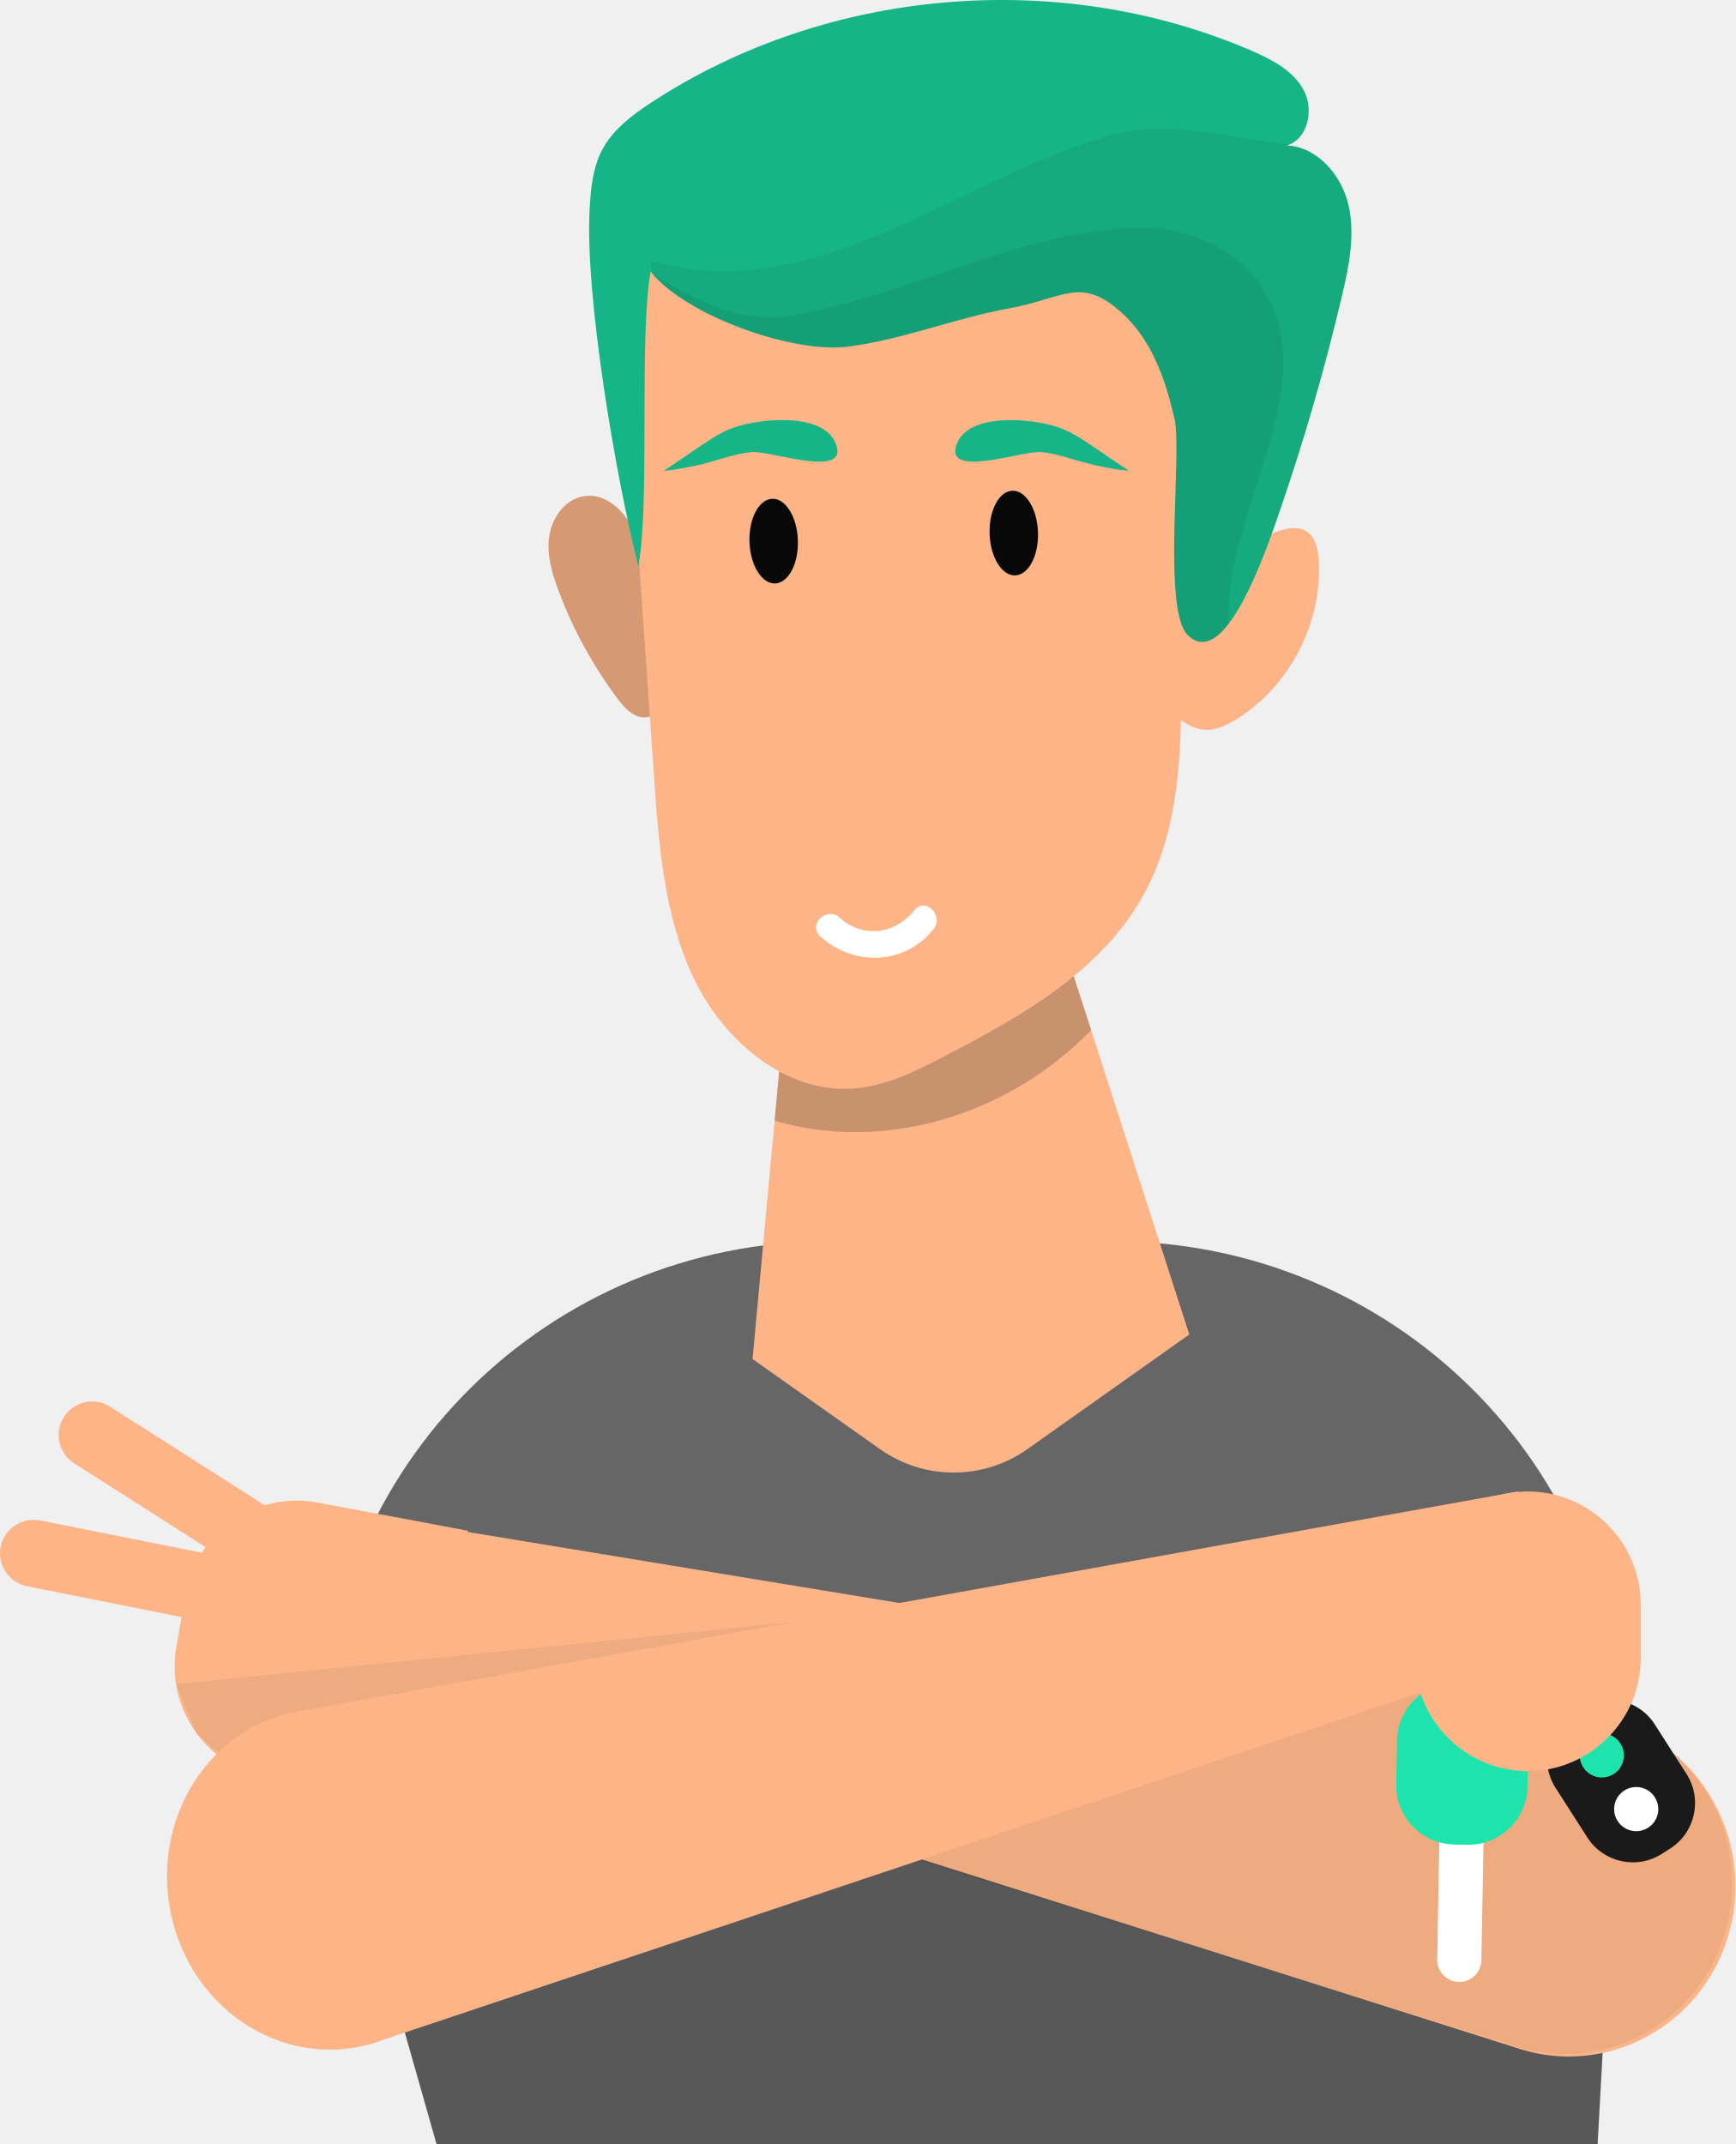
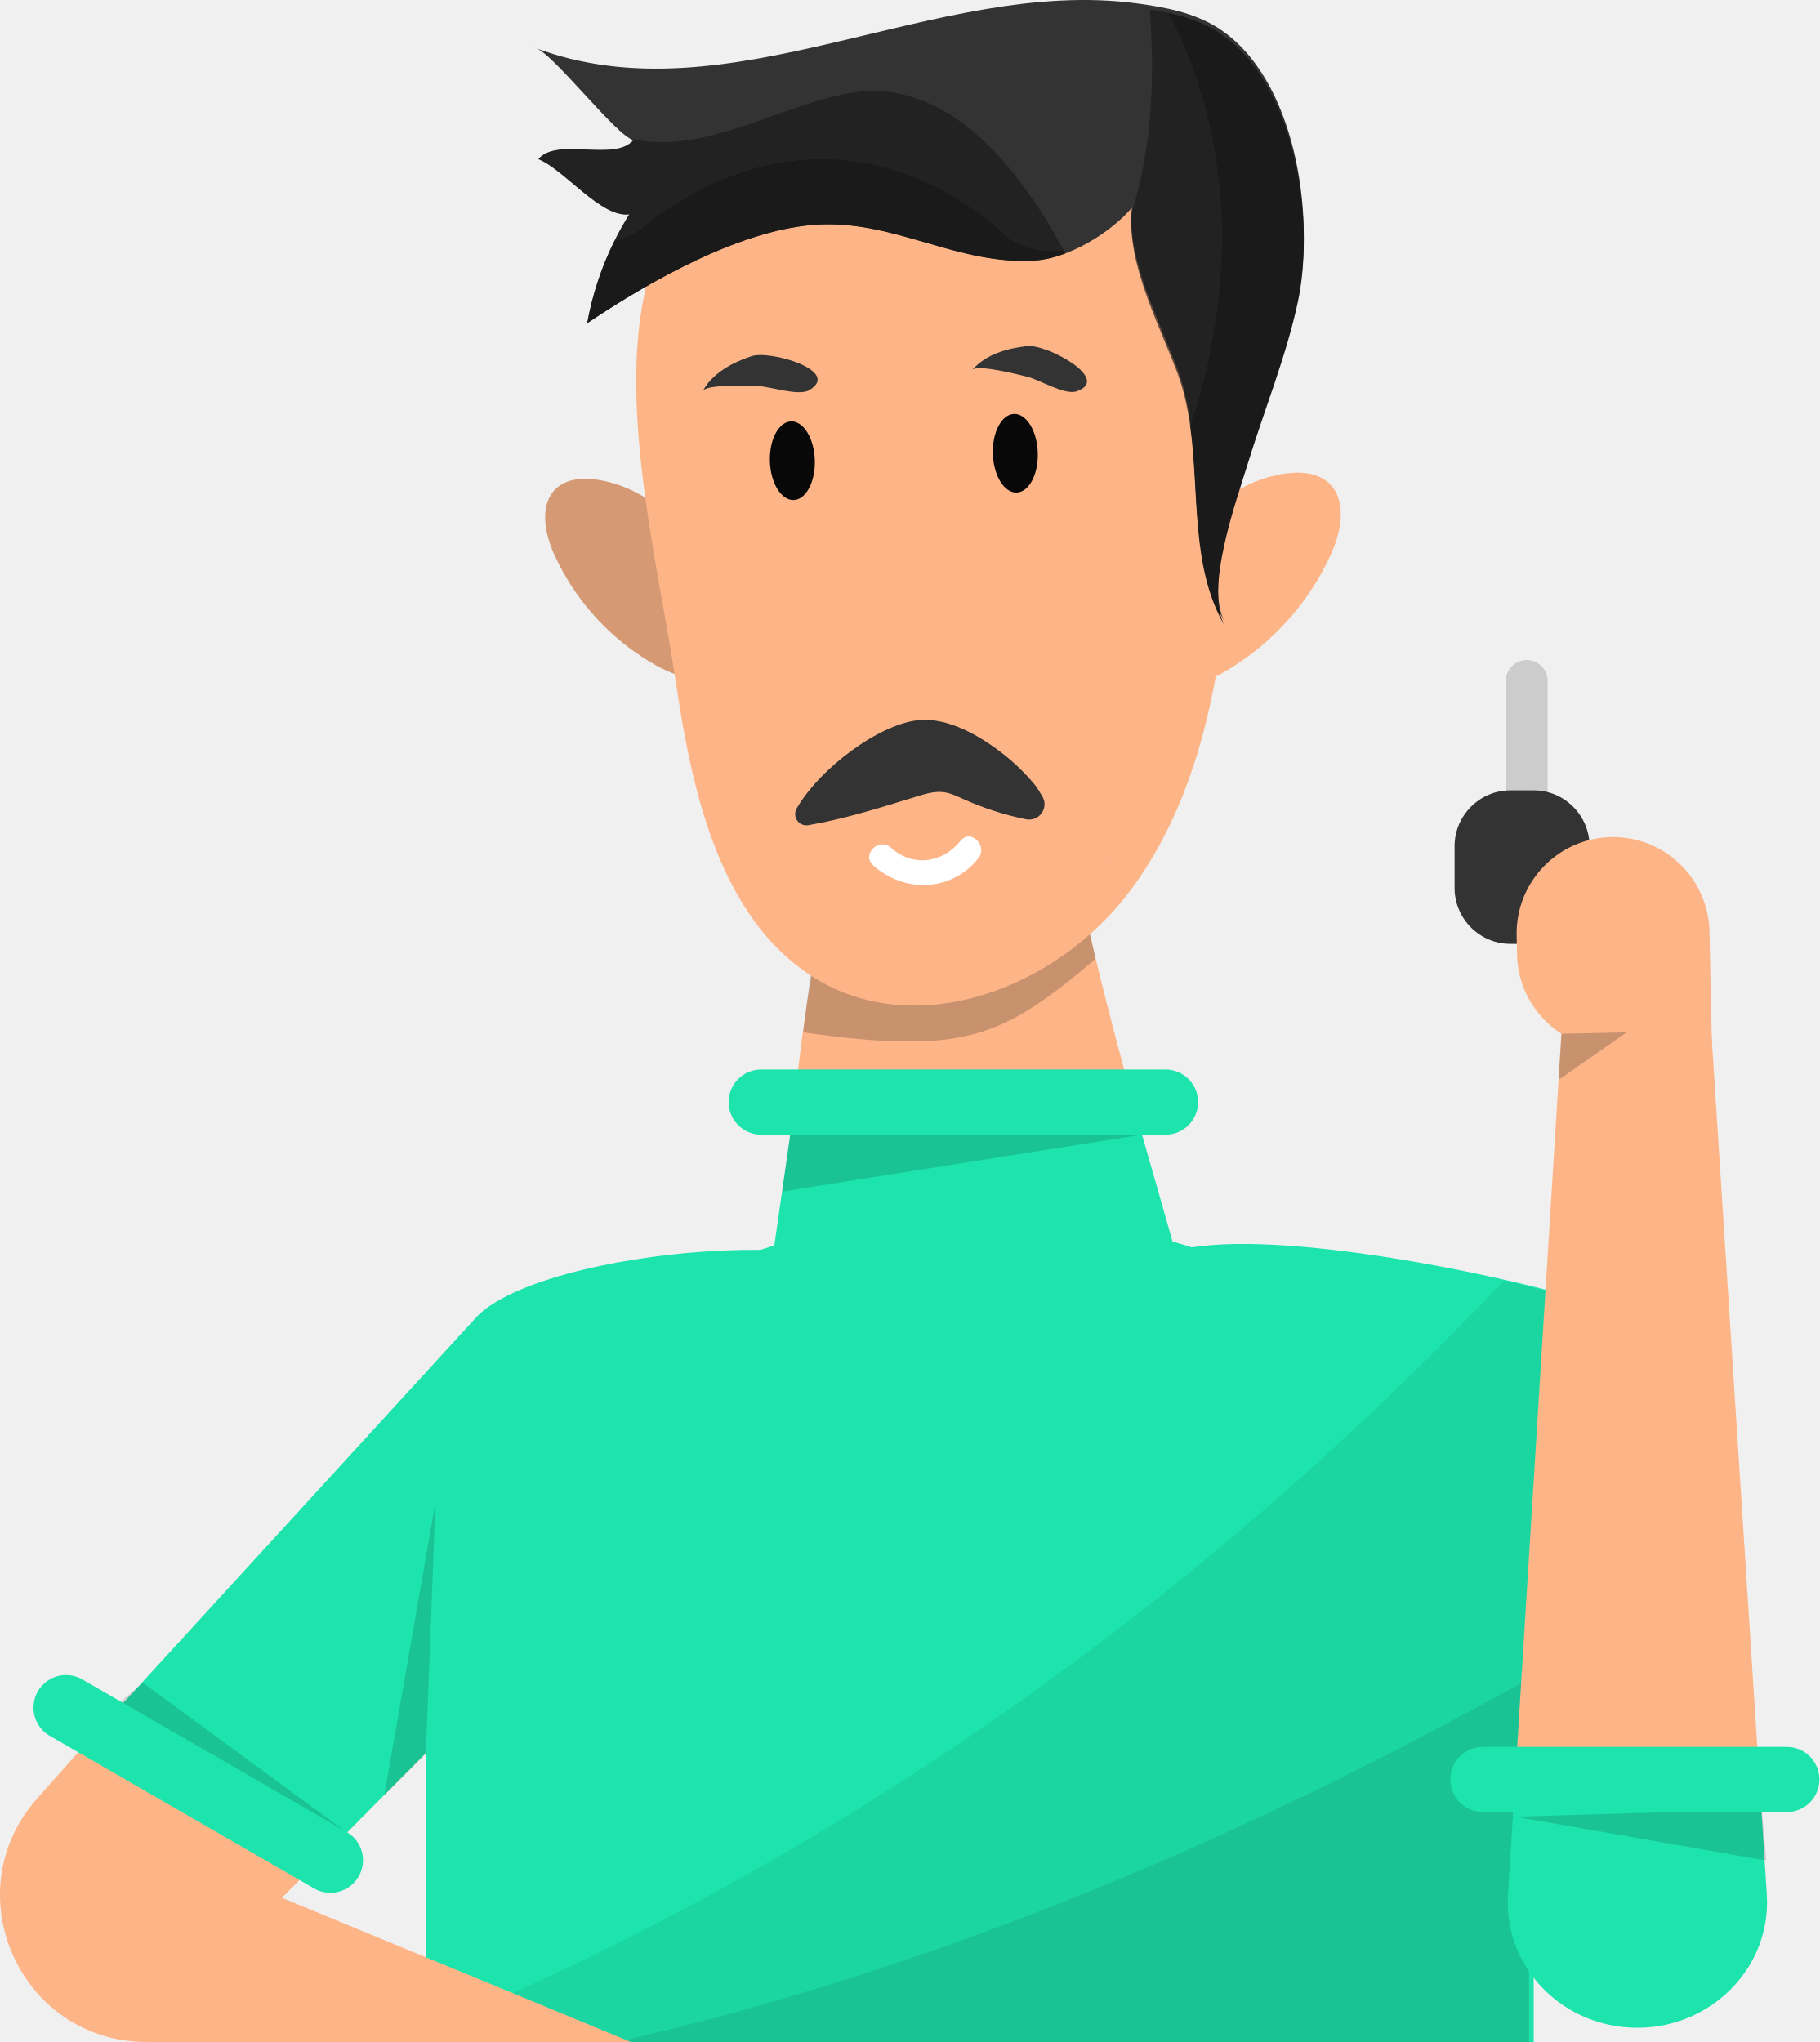
- <svg xmlns="http://www.w3.org/2000/svg" xmlns:xlink="http://www.w3.org/1999/xlink" width="353.69pt" height="437pt" viewBox="0 0 353.69 437" version="1.1">
+ <svg xmlns="http://www.w3.org/2000/svg" xmlns:xlink="http://www.w3.org/1999/xlink" width="521.453" height="585.133" viewBox="0 0 391.09 438.85">
  <defs>
-     <clipPath id="clip1">
-       <path d="M 81 309.898 L 330.102 309.898 L 330.102 437 L 81 437 Z M 81 309.898 " />
-     </clipPath>
-     <filter id="alpha" filterUnits="objectBoundingBox" x="0%" y="0%" width="100%" height="100%">
-       <feColorMatrix type="matrix" in="SourceGraphic" values="0 0 0 0 1 0 0 0 0 1 0 0 0 0 1 0 0 0 1 0" />
+     <clipPath id="v">
+       <path d="M91 262h239v176.852H91zm0 0" />
+     </clipPath>
+     <clipPath id="w">
+       <path d="M132.672 343.992h224.781v94.86H132.672zm0 0" />
+     </clipPath>
+     <clipPath id="c">
+       <path d="M.672.992h224.781v94.86H.672zm0 0" />
+     </clipPath>
+     <clipPath id="b">
+       <path d="M0 0h226v96H0z" />
+     </clipPath>
+     <clipPath id="z">
+       <path d="M90.578 275.238h268.137v163.614H90.578zm0 0" />
+     </clipPath>
+     <clipPath id="e">
+       <path d="M.578.238h268.137v163.614H.578zm0 0" />
+     </clipPath>
+     <clipPath id="d">
+       <path d="M0 0h269v164H0z" />
+     </clipPath>
+     <clipPath id="C">
+       <path d="M172.578 157.98h62.879v65.88h-62.879zm0 0" />
+     </clipPath>
+     <clipPath id="g">
+       <path d="M.578.98h62.879v65.88H.578zm0 0" />
+     </clipPath>
+     <clipPath id="f">
+       <path d="M0 0h64v67H0z" />
+     </clipPath>
+     <clipPath id="F">
+       <path d="M115.71 19.543H228.63v34.395H115.71zm0 0" />
+     </clipPath>
+     <clipPath id="i">
+       <path d="M.71.543H113.63v34.395H.71zm0 0" />
+     </clipPath>
+     <clipPath id="h">
+       <path d="M0 0h114v35H0z" />
+     </clipPath>
+     <clipPath id="I">
+       <path d="M243.105 2.027h19.43v89.48h-19.43zm0 0" />
+     </clipPath>
+     <clipPath id="k">
+       <path d="M.105.027h19.426v89.48H.105zm0 0" />
+     </clipPath>
+     <clipPath id="j">
+       <path d="M0 0h20v90H0z" />
+     </clipPath>
+     <clipPath id="L">
+       <path d="M0 376h136v62.852H0zm0 0" />
+     </clipPath>
+     <clipPath id="M">
+       <path d="M25.16 361.652h49.418v32.2H25.16zm0 0" />
+     </clipPath>
+     <clipPath id="m">
+       <path d="M.16.652h49.418v32.2H.16zm0 0" />
+     </clipPath>
+     <clipPath id="l">
+       <path d="M0 0h50v33H0z" />
+     </clipPath>
+     <clipPath id="P">
+       <path d="M168.066 243.852h77.348v12.238h-77.348zm0 0" />
+     </clipPath>
+     <clipPath id="o">
+       <path d="M.066.852H77.41V13.09H.066zm0 0" />
+     </clipPath>
+     <clipPath id="n">
+       <path d="M0 0h78v14H0z" />
+     </clipPath>
+     <clipPath id="S">
+       <path d="M325.578 388.852h54v11h-54zm0 0" />
+     </clipPath>
+     <clipPath id="q">
+       <path d="M.578.852h54v11h-54zm0 0" />
+     </clipPath>
+     <clipPath id="p">
+       <path d="M0 0h55v12H0z" />
+     </clipPath>
+     <clipPath id="V">
+       <path d="M311 375h80.09v15H311zm0 0" />
+     </clipPath>
+     <clipPath id="W">
+       <path d="M334.922 221.852h14.656v10.238h-14.656zm0 0" />
+     </clipPath>
+     <clipPath id="s">
+       <path d="M.922.852h14.656V11.09H.922zm0 0" />
+     </clipPath>
+     <clipPath id="r">
+       <path d="M0 0h16v12H0z" />
+     </clipPath>
+     <clipPath id="Z">
+       <path d="M82.578 322.852h11v63h-11zm0 0" />
+     </clipPath>
+     <clipPath id="u">
+       <path d="M.578.852h11v63h-11zm0 0" />
+     </clipPath>
+     <clipPath id="t">
+       <path d="M0 0h12v64H0z" />
+     </clipPath>
+     <mask id="y">
+       <g filter="url(#a)">
+         <path style="fill:#000;fill-opacity:.15;stroke:none" d="M0 0h391.09v438.85H0z" />
+       </g>
+     </mask>
+     <mask id="B">
+       <g filter="url(#a)">
+         <path style="fill:#000;fill-opacity:.07;stroke:none" d="M0 0h391.09v438.85H0z" />
+       </g>
+     </mask>
+     <mask id="E">
+       <g filter="url(#a)">
+         <path style="fill:#000;fill-opacity:.23;stroke:none" d="M0 0h391.09v438.85H0z" />
+       </g>
+     </mask>
+     <mask id="H">
+       <g filter="url(#a)">
+         <path style="fill:#000;fill-opacity:.68;stroke:none" d="M0 0h391.09v438.85H0z" />
+       </g>
+     </mask>
+     <mask id="K">
+       <g filter="url(#a)">
+         <path style="fill:#000;fill-opacity:.68;stroke:none" d="M0 0h391.09v438.85H0z" />
+       </g>
+     </mask>
+     <mask id="O">
+       <g filter="url(#a)">
+         <path style="fill:#000;fill-opacity:.15;stroke:none" d="M0 0h391.09v438.85H0z" />
+       </g>
+     </mask>
+     <mask id="R">
+       <g filter="url(#a)">
+         <path style="fill:#000;fill-opacity:.15;stroke:none" d="M0 0h391.09v438.85H0z" />
+       </g>
+     </mask>
+     <mask id="U">
+       <g filter="url(#a)">
+         <path style="fill:#000;fill-opacity:.15;stroke:none" d="M0 0h391.09v438.85H0z" />
+       </g>
+     </mask>
+     <mask id="Y">
+       <g filter="url(#a)">
+         <path style="fill:#000;fill-opacity:.23;stroke:none" d="M0 0h391.09v438.85H0z" />
+       </g>
+     </mask>
+     <mask id="ab">
+       <g filter="url(#a)">
+         <path style="fill:#000;fill-opacity:.15;stroke:none" d="M0 0h391.09v438.85H0z" />
+       </g>
+     </mask>
+     <g clip-path="url(#b)">
+       <g clip-path="url(#c)" id="x">
+         <path style="stroke:none;fill-rule:nonzero;fill:#080808;fill-opacity:1" d="M196.578 95.852v-22.25a9225.627 9225.627 0 0 0 26.23-7.446L225.454.992C153.574 44.254 79.23 77.77.672 95.852" />
+       </g>
+     </g>
+     <g clip-path="url(#d)">
+       <g clip-path="url(#e)" id="A">
+         <path style="stroke:none;fill-rule:nonzero;fill:#080808;fill-opacity:1" d="m247.977 19.504 2.601-14.652c-3.797-1.243-9.973-2.907-17.406-4.614C167.426 69.523 89.039 125.391.578 161.808v2.044h42.094c78.558-18.082 152.902-51.598 224.781-94.86l.594-14.613c3.215-15.05-5.445-30.098-20.07-34.875" />
+       </g>
+     </g>
+     <g clip-path="url(#f)">
+       <g clip-path="url(#g)" id="D">
+         <path style="stroke:none;fill-rule:nonzero;fill:#1a1a1a;fill-opacity:1" d="M63.457 49.035c-4.496-18.61-8.05-36.777-7.695-48.055-.188 5.887-41.282 17.122-47.34 29.215C4.39 38.242 2.812 46.762.578 64.852c35 5 43 1 62.879-15.817" />
+       </g>
+     </g>
+     <g clip-path="url(#h)">
+       <g clip-path="url(#i)" id="G">
+         <path style="stroke:none;fill-rule:nonzero;fill:#1a1a1a;fill-opacity:1" d="M70.129.637c-15.762 1.66-33.055 14.078-49.75 10.148.285.164.535.27.75.305C17.223 15.883 4.613 10.406.71 15.2c5.723 2.355 13.383 12.624 19.523 11.874A65.658 65.658 0 0 0 17 32.871c2.059-.559 4.016-1.434 5.754-2.738 24.133-19.664 53.629-20.559 77.766.894 3.293 3.293 7.94 4.22 13.109 3.825-9.957-18.43-24.453-35.739-43.5-34.215" />
+       </g>
+     </g>
+     <g clip-path="url(#j)">
+       <g clip-path="url(#k)" id="J">
+         <path style="stroke:none;fill-rule:nonzero;fill:#1a1a1a;fill-opacity:1" d="M8.004.754C6.704.473 5.387.234 4.07.027 5.195 14.586 4.57 29.7.22 43.672-.88 54.477 6.086 67.812 9.934 77.957c1.41 3.715 2.254 7.594 2.812 11.547 9.746-29.262 9.691-61.215-4.742-88.75" />
+       </g>
+     </g>
+     <g clip-path="url(#l)">
+       <g clip-path="url(#m)" id="N">
+         <path style="stroke:none;fill-rule:nonzero;fill:#080808;fill-opacity:1" d="m5.715.652 43.863 32.196L2.058 6.406.16 5.375" />
+       </g>
+     </g>
+     <g clip-path="url(#n)">
+       <g clip-path="url(#o)" id="Q">
+         <path style="stroke:none;fill-rule:nonzero;fill:#080808;fill-opacity:1" d="M1.805.852H77.41L.063 13.09" />
+       </g>
+     </g>
+     <g clip-path="url(#p)">
+       <g clip-path="url(#q)" id="T">
+         <path style="stroke:none;fill-rule:nonzero;fill:#080808;fill-opacity:1" d="M53.598.852.578 2.426l54 9.426" />
+       </g>
+     </g>
+     <g clip-path="url(#r)">
+       <g clip-path="url(#s)" id="X">
+         <path style="stroke:none;fill-rule:nonzero;fill:#1a1a1a;fill-opacity:1" d="m1.54 1.172 14.038-.32L.922 11.09" />
+       </g>
+     </g>
+     <g clip-path="url(#t)">
+       <g clip-path="url(#u)" id="aa">
+         <path style="stroke:none;fill-rule:nonzero;fill:#080808;fill-opacity:1" d="m9.578 53.426 2-52.574-11 63 9-9" />
+       </g>
+     </g>
+     <filter id="a" filterUnits="objectBoundingBox" x="0%" y="0%" width="100%" height="100%">
+       <feColorMatrix in="SourceGraphic" values="0 0 0 0 1 0 0 0 0 1 0 0 0 0 1 0 0 0 1 0" />
    </filter>
-     <mask id="mask0">
-       <g filter="url(#alpha)">
-         <rect x="0" y="0" width="353.69" height="437" style="fill:rgb(0%,0%,0%);fill-opacity:0.15;stroke:none;" />
-       </g>
-     </mask>
-     <clipPath id="clip3">
-       <path d="M 0.078 0.926 L 249.066 0.926 L 249.066 128 L 0.078 128 Z M 0.078 0.926 " />
-     </clipPath>
-     <clipPath id="clip2">
-       <rect width="250" height="128" />
-     </clipPath>
-     <g id="surface7" clip-path="url(#clip2)">
-       <g clip-path="url(#clip3)" clip-rule="nonzero">
-         <path style=" stroke:none;fill-rule:nonzero;fill:rgb(3.137%,3.137%,3.137%);fill-opacity:1;" d="M 218.375 15 C 148.531 54.336 76.109 84.637 0.078 100.234 L 7.961 128 L 244.375 132 L 249.066 46.051 C 249.066 29.848 245.242 14.531 238.441 0.926 C 232.191 6.133 225.652 10.754 218.375 15 " />
-       </g>
-     </g>
-     <clipPath id="clip4">
-       <path d="M 66 307 L 353.691 307 L 353.691 420 L 66 420 Z M 66 307 " />
-     </clipPath>
-     <clipPath id="clip5">
-       <path d="M 147.375 326.594 L 353.023 326.594 L 353.023 418.664 L 147.375 418.664 Z M 147.375 326.594 " />
-     </clipPath>
-     <mask id="mask1">
-       <g filter="url(#alpha)">
-         <rect x="0" y="0" width="353.69" height="437" style="fill:rgb(0%,0%,0%);fill-opacity:0.07;stroke:none;" />
-       </g>
-     </mask>
-     <clipPath id="clip7">
-       <path d="M 0.375 0.594 L 206.023 0.594 L 206.023 92.664 L 0.375 92.664 Z M 0.375 0.594 " />
-     </clipPath>
-     <clipPath id="clip6">
-       <rect width="207" height="93" />
-     </clipPath>
-     <g id="surface10" clip-path="url(#clip6)">
-       <g clip-path="url(#clip7)" clip-rule="nonzero">
-         <path style=" stroke:none;fill-rule:nonzero;fill:rgb(10.205%,10.205%,10.205%);fill-opacity:1;" d="M 179.535 23.945 L 79.566 0.594 C 55.449 12.156 24.043 28.766 0.375 41 L 160.457 90.578 C 180.332 97.918 201.855 85.172 205.504 63.902 C 208.637 45.648 197.215 28.078 179.535 23.945 " />
-       </g>
-     </g>
-     <clipPath id="clip8">
-       <path d="M 157.855 195.219 L 222.371 195.219 L 222.371 230.762 L 157.855 230.762 Z M 157.855 195.219 " />
-     </clipPath>
-     <mask id="mask2">
-       <g filter="url(#alpha)">
-         <rect x="0" y="0" width="353.69" height="437" style="fill:rgb(0%,0%,0%);fill-opacity:0.23;stroke:none;" />
-       </g>
-     </mask>
-     <clipPath id="clip10">
-       <path d="M 0.855 0.219 L 65.371 0.219 L 65.371 35.762 L 0.855 35.762 Z M 0.855 0.219 " />
-     </clipPath>
-     <clipPath id="clip9">
-       <rect width="66" height="36" />
-     </clipPath>
-     <g id="surface13" clip-path="url(#clip9)">
-       <g clip-path="url(#clip10)" clip-rule="nonzero">
-         <path style=" stroke:none;fill-rule:nonzero;fill:rgb(10.205%,10.205%,10.205%);fill-opacity:1;" d="M 65.371 14.949 L 60.621 0.219 L 2.375 17 L 0.855 33.434 C 23.746 40.133 49.086 31.867 65.371 14.949 " />
-       </g>
-     </g>
-     <clipPath id="clip11">
-       <path d="M 133.086 46.363 L 261.539 46.363 L 261.539 130.855 L 133.086 130.855 Z M 133.086 46.363 " />
-     </clipPath>
-     <mask id="mask3">
-       <g filter="url(#alpha)">
-         <rect x="0" y="0" width="353.69" height="437" style="fill:rgb(0%,0%,0%);fill-opacity:0.13;stroke:none;" />
-       </g>
-     </mask>
-     <clipPath id="clip13">
-       <path d="M 0.086 0.363 L 128.539 0.363 L 128.539 84.855 L 0.086 84.855 Z M 0.086 0.363 " />
-     </clipPath>
-     <clipPath id="clip12">
-       <rect width="129" height="85" />
-     </clipPath>
-     <g id="surface16" clip-path="url(#clip12)">
-       <g clip-path="url(#clip13)" clip-rule="nonzero">
-         <path style=" stroke:none;fill-rule:nonzero;fill:rgb(3.137%,3.137%,3.137%);fill-opacity:1;" d="M 95.539 0.562 C 72.715 2.387 53.543 13.344 30.719 17.91 C 18.125 20.605 9.078 15.332 0.086 9.938 C 7.547 18.578 28.672 26.023 39.656 24.66 C 50.879 23.27 61.52 18.871 72.648 16.855 C 83.773 14.84 87.242 10.164 95.629 17.754 C 101.703 23.254 104.594 31.422 106.371 39.422 C 107.957 46.551 103.84 78.113 109.023 83.402 C 111.785 86.223 114.676 84.641 117.344 81.195 C 116.777 63.879 127.059 47.531 128.406 30.691 C 130.23 9.691 112.887 -1.266 95.539 0.562 " />
-       </g>
-     </g>
-     <clipPath id="clip14">
-       <path d="M 132.598 26.266 L 275.422 26.266 L 275.422 127.195 L 132.598 127.195 Z M 132.598 26.266 " />
-     </clipPath>
-     <mask id="mask4">
-       <g filter="url(#alpha)">
-         <rect x="0" y="0" width="353.69" height="437" style="fill:rgb(0%,0%,0%);fill-opacity:0.07;stroke:none;" />
-       </g>
-     </mask>
-     <clipPath id="clip16">
-       <path d="M 0.598 0.266 L 143.422 0.266 L 143.422 101.195 L 0.598 101.195 Z M 0.598 0.266 " />
-     </clipPath>
-     <clipPath id="clip15">
-       <rect width="144" height="102" />
-     </clipPath>
-     <g id="surface19" clip-path="url(#clip15)">
-       <g clip-path="url(#clip16)" clip-rule="nonzero">
-         <path style=" stroke:none;fill-rule:nonzero;fill:rgb(3.137%,3.137%,3.137%);fill-opacity:1;" d="M 142.812 15.77 C 141.398 9.68 136.48 3.949 130.234 3.652 C 130.383 3.609 130.52 3.547 130.66 3.492 C 117.816 1.844 104.594 -2.152 91.973 2.305 C 62.094 11.355 34.008 36.57 0.594 27.188 C 0.621 28.051 0.727 28.895 0.898 29.715 C 0.961 29.789 1.02 29.863 1.086 29.938 C 10.078 35.328 19.125 40.605 31.715 37.91 C 54.543 33.344 73.715 22.387 96.539 20.562 C 113.887 18.734 131.23 29.691 129.406 50.691 C 128.059 67.531 117.777 83.879 118.34 101.195 C 122.988 95.188 126.953 83.504 128.363 79.449 C 133.512 64.641 137.895 49.566 141.488 34.305 C 142.918 28.219 144.227 21.859 142.812 15.77 " />
-       </g>
-     </g>
-     <clipPath id="clip17">
-       <path d="M 35.871 327 L 197.375 327 L 197.375 359.48 L 35.871 359.48 Z M 35.871 327 " />
-     </clipPath>
-     <mask id="mask5">
-       <g filter="url(#alpha)">
-         <rect x="0" y="0" width="353.69" height="437" style="fill:rgb(0%,0%,0%);fill-opacity:0.07;stroke:none;" />
-       </g>
-     </mask>
-     <clipPath id="clip19">
-       <path d="M 0.871 0 L 162.375 0 L 162.375 32.48 L 0.871 32.48 Z M 0.871 0 " />
-     </clipPath>
-     <clipPath id="clip18">
-       <rect width="163" height="33" />
-     </clipPath>
-     <g id="surface18" clip-path="url(#clip18)">
-       <g clip-path="url(#clip19)" clip-rule="nonzero">
-         <path style=" stroke:none;fill-rule:nonzero;fill:rgb(10.205%,10.205%,10.205%);fill-opacity:1;" d="M 11.883 32.48 L 162.371 0 L 0.871 16.242 L 5.078 26.297 Z M 11.883 32.48 " />
-       </g>
-     </g>
  </defs>
-   <g id="surface1">
-     <path style=" stroke:none;fill-rule:nonzero;fill:rgb(39.989%,39.989%,39.989%);fill-opacity:1;" d="M 325.375 441 L 88.961 437 L 65.695 355.051 C 65.695 298.688 111.918 253 168.938 253 L 226.824 253 C 283.844 253 330.066 298.688 330.066 355.051 " />
-     <g clip-path="url(#clip1)" clip-rule="nonzero">
-       <use xlink:href="#surface7" transform="matrix(1,0,0,1,81,309)" mask="url(#mask0)" />
-     </g>
-     <g clip-path="url(#clip4)" clip-rule="nonzero">
-       <path style=" stroke:none;fill-rule:nonzero;fill:rgb(99.219%,70.897%,52.93%);fill-opacity:1;" d="M 353.328 389.465 C 350.277 410.828 329.113 424.172 309.043 417.395 L 66.715 340.578 L 66.785 307.562 L 326.25 350.254 C 344.035 353.887 355.945 371.133 353.328 389.465 " />
-     </g>
-     <g clip-path="url(#clip5)" clip-rule="nonzero">
-       <use xlink:href="#surface10" transform="matrix(1,0,0,1,147,326)" mask="url(#mask1)" />
-     </g>
-     <path style=" stroke:none;fill-rule:nonzero;fill:rgb(99.219%,70.897%,52.93%);fill-opacity:1;" d="M 159.375 212 L 153.375 277 L 179.352 295.375 C 188.352 301.742 200.395 301.738 209.391 295.363 L 242.375 272 L 217.621 195.219 " />
-     <g clip-path="url(#clip8)" clip-rule="nonzero">
-       <use xlink:href="#surface13" transform="matrix(1,0,0,1,157,195)" mask="url(#mask2)" />
-     </g>
-     <path style=" stroke:none;fill-rule:nonzero;fill:rgb(99.219%,70.897%,52.93%);fill-opacity:1;" d="M 243.832 117.609 C 248.609 113.812 253.969 110.75 259.664 108.559 C 261.828 107.727 264.41 107.062 266.34 108.348 C 268.113 109.531 268.602 111.902 268.742 114.031 C 269.598 126.918 262.797 140.027 251.766 146.742 C 250.176 147.711 248.457 148.57 246.602 148.73 C 241.668 149.156 237.648 144.523 236.172 139.797 C 233.277 130.543 237.332 119.582 245.551 114.438 " />
-     <path style=" stroke:none;fill-rule:nonzero;fill:rgb(83.594%,59.959%,45.093%);fill-opacity:1;" d="M 136.52 127.305 C 132.609 123.133 132.195 116.91 130.574 111.43 C 128.953 105.949 124.422 100.129 118.805 101.176 C 115.07 101.867 112.465 105.57 111.926 109.328 C 111.391 113.086 112.508 116.879 113.84 120.434 C 116.789 128.297 120.863 135.738 125.898 142.461 C 127.242 144.254 128.945 146.148 131.184 146.215 C 133.445 146.281 135.312 144.398 136.375 142.398 C 139.434 136.656 137.848 128.848 132.793 124.75 " />
-     <path style=" stroke:none;fill-rule:nonzero;fill:rgb(99.219%,70.897%,52.93%);fill-opacity:1;" d="M 240.516 130.305 C 240.844 147.996 241.566 166.738 233.191 182.156 C 224.688 197.812 208.465 206.949 192.98 215.035 C 186.988 218.164 180.789 221.316 174.098 221.855 C 160.359 222.961 147.727 212.457 141.535 199.703 C 135.348 186.945 134.25 172.281 133.266 158.039 C 131.594 133.898 129.922 109.762 128.246 85.621 C 127.484 74.625 127.066 62.434 133.812 53.906 C 138.191 48.367 144.875 45.418 151.43 43.145 C 174.461 35.16 222.625 24.668 238.789 51.676 C 243.852 60.125 242.094 70.805 241.488 80.18 C 240.41 96.867 240.203 113.582 240.516 130.305 " />
-     <path style=" stroke:none;fill-rule:nonzero;fill:rgb(8.617%,70.897%,52.93%);fill-opacity:1;" d="M 239.371 85.422 C 237.594 77.422 234.703 69.254 228.629 63.754 C 220.242 56.164 216.773 60.84 205.648 62.855 C 194.52 64.871 183.879 69.27 172.656 70.66 C 161.434 72.055 139.613 64.25 132.605 55.371 C 130.18 68.836 132.535 101.945 130.105 115.41 C 125.656 98.027 119.129 60.312 120.176 42.395 C 120.41 38.32 120.828 34.129 122.738 30.52 C 124.922 26.387 128.82 23.465 132.73 20.898 C 168.391 -2.492 215.934 -6.594 255.078 10.344 C 259.223 12.137 263.527 14.387 265.684 18.355 C 267.84 22.324 266.57 28.395 262.234 29.652 C 268.48 29.945 273.398 35.68 274.812 41.77 C 276.227 47.859 274.922 54.219 273.488 60.305 C 269.895 75.566 265.512 90.641 260.363 105.449 C 258.145 111.832 249.598 137.133 242.023 129.402 C 236.84 124.113 240.957 92.551 239.371 85.422 " />
-     <g clip-path="url(#clip11)" clip-rule="nonzero">
-       <use xlink:href="#surface16" transform="matrix(1,0,0,1,133,46)" mask="url(#mask3)" />
-     </g>
-     <g clip-path="url(#clip14)" clip-rule="nonzero">
-       <use xlink:href="#surface19" transform="matrix(1,0,0,1,132,26)" mask="url(#mask4)" />
-     </g>
-     <path style=" stroke:none;fill-rule:nonzero;fill:rgb(8.617%,70.897%,52.93%);fill-opacity:1;" d="M 148.578 87.512 C 146.355 88.469 144.336 89.836 142.336 91.195 C 139.977 92.789 137.621 94.391 135.266 95.988 C 138.426 95.648 141.559 95.051 144.621 94.199 C 147.449 93.418 150.246 92.414 153.172 92.145 C 157.047 91.789 173.688 97.898 170.203 90.125 C 167.355 83.766 153.52 85.387 148.578 87.512 " />
-     <path style=" stroke:none;fill-rule:nonzero;fill:rgb(8.617%,70.897%,52.93%);fill-opacity:1;" d="M 216.781 87.512 C 219.008 88.469 221.023 89.836 223.027 91.195 C 225.387 92.789 227.742 94.391 230.098 95.988 C 226.938 95.648 223.805 95.051 220.738 94.199 C 217.91 93.418 215.113 92.414 212.191 92.145 C 208.316 91.789 191.676 97.898 195.156 90.125 C 198.008 83.766 211.84 85.387 216.781 87.512 " />
-     <path style=" stroke:none;fill-rule:nonzero;fill:rgb(3.137%,3.137%,3.137%);fill-opacity:1;" d="M 211.543 108.488 C 211.383 103.723 209.047 99.934 206.32 100.023 C 203.598 100.113 201.52 104.051 201.68 108.816 C 201.84 113.586 204.176 117.375 206.898 117.281 C 209.621 117.191 211.699 113.254 211.543 108.488 " />
-     <path style=" stroke:none;fill-rule:nonzero;fill:rgb(3.137%,3.137%,3.137%);fill-opacity:1;" d="M 162.605 110.129 C 162.445 105.359 160.109 101.57 157.387 101.664 C 154.664 101.754 152.586 105.691 152.742 110.457 C 152.902 115.223 155.242 119.012 157.965 118.922 C 160.688 118.828 162.766 114.895 162.605 110.129 " />
-     <path style=" stroke:none;fill-rule:nonzero;fill:rgb(100%,100%,100%);fill-opacity:1;" d="M 167.195 190.887 C 174.066 197.051 184.355 196.715 190.258 189.375 C 192.445 186.652 188.594 182.754 186.383 185.5 C 182.426 190.422 175.91 191.359 171.07 187.016 C 168.449 184.664 164.562 188.527 167.195 190.887 " />
-     <path style=" stroke:none;fill-rule:nonzero;fill:rgb(100%,100%,100%);fill-opacity:1;" d="M 293.512 365.902 L 302.512 366.066 L 301.898 399.559 C 301.855 402.047 299.801 404.023 297.316 403.977 C 294.832 403.93 292.855 401.879 292.898 399.395 " />
-     <path style=" stroke:none;fill-rule:nonzero;fill:rgb(11.377%,89.452%,67.381%);fill-opacity:1;" d="M 296.93 342.961 L 299.684 343.012 C 306.281 343.129 311.582 348.629 311.461 355.227 L 311.297 364.227 C 311.176 370.824 305.68 376.125 299.078 376.004 L 296.328 375.953 C 289.73 375.832 284.43 370.336 284.551 363.734 L 284.715 354.738 C 284.836 348.141 290.332 342.84 296.93 342.961 " />
-     <path style=" stroke:none;fill-rule:nonzero;fill:rgb(10.205%,10.205%,10.205%);fill-opacity:1;" d="M 340.387 376.777 L 338.699 377.855 C 333.586 381.129 326.781 379.641 323.504 374.527 L 317.031 364.422 C 313.754 359.305 315.246 352.5 320.363 349.223 L 322.047 348.145 C 327.16 344.871 333.965 346.359 337.242 351.473 L 343.715 361.582 C 346.992 366.695 345.5 373.5 340.387 376.777 " />
-     <path style=" stroke:none;fill-rule:nonzero;fill:rgb(100%,100%,100%);fill-opacity:1;" d="M 337.246 366.316 C 338.59 368.41 337.977 371.191 335.887 372.531 C 333.793 373.875 331.012 373.262 329.672 371.168 C 328.328 369.078 328.938 366.293 331.031 364.953 C 333.125 363.613 335.906 364.223 337.246 366.316 " />
-     <path style=" stroke:none;fill-rule:nonzero;fill:rgb(11.377%,89.452%,67.381%);fill-opacity:1;" d="M 330.234 355.367 C 331.578 357.461 330.965 360.246 328.875 361.586 C 326.781 362.926 323.996 362.316 322.656 360.223 C 321.316 358.133 321.926 355.348 324.02 354.008 C 326.113 352.668 328.895 353.277 330.234 355.367 " />
-     <path style=" stroke:none;fill-rule:nonzero;fill:rgb(99.219%,70.897%,52.93%);fill-opacity:1;" d="M 311.375 361 C 298.723 361 288.375 350.648 288.375 338 L 288.375 327 C 288.375 314.352 298.723 304 311.375 304 C 324.023 304 334.375 314.352 334.375 327 L 334.375 338 C 334.375 350.648 324.023 361 311.375 361 " />
-     <path style=" stroke:none;fill-rule:nonzero;fill:rgb(99.219%,70.897%,52.93%);fill-opacity:1;" d="M 54.613 362.348 C 42.152 360.164 33.746 348.184 35.93 335.723 L 37.828 324.891 C 40.012 312.43 51.992 304.02 64.453 306.203 L 95.375 312 L 81.238 343.66 C 79.055 356.121 67.074 364.531 54.613 362.348 " />
-     <path style=" stroke:none;fill-rule:nonzero;fill:rgb(99.219%,70.897%,52.93%);fill-opacity:1;" d="M 45.75 331.355 L 5.5 323.316 C 1.812 322.578 -0.605 318.961 0.133 315.27 C 0.867 311.578 4.492 309.164 8.18 309.898 L 48.43 317.938 C 52.121 318.676 54.535 322.297 53.797 325.988 C 53.062 329.676 49.441 332.094 45.75 331.355 " />
-     <path style=" stroke:none;fill-rule:nonzero;fill:rgb(99.219%,70.897%,52.93%);fill-opacity:1;" d="M 49.707 320.332 L 15.105 298.254 C 11.934 296.23 10.996 291.98 13.02 288.809 C 15.043 285.637 19.293 284.695 22.465 286.723 L 57.066 308.797 C 60.238 310.82 61.18 315.07 59.152 318.242 C 57.133 321.414 52.879 322.355 49.707 320.332 " />
-     <g clip-path="url(#clip17)" clip-rule="nonzero">
-       <use xlink:href="#surface18" transform="matrix(1,0,0,1,35,327)" mask="url(#mask5)" />
-     </g>
-     <path style=" stroke:none;fill-rule:nonzero;fill:rgb(99.219%,70.897%,52.93%);fill-opacity:1;" d="M 34.652 389.148 C 38.555 410.379 59.457 423.047 78.387 415.664 L 304.375 340 L 309.375 304 L 58.816 349.176 C 41.93 353.352 31.301 370.93 34.652 389.148 " />
-   </g>
+   <path style="stroke:none;fill-rule:nonzero;fill:#ccc;fill-opacity:1" d="M332.578 179.852h-9v-33.5c0-2.489 2.016-4.5 4.5-4.5 2.485 0 4.5 2.011 4.5 4.5" />
+   <path style="stroke:none;fill-rule:nonzero;fill:#333;fill-opacity:1" d="M329.578 202.852h-5c-6.598 0-12-5.403-12-12v-9c0-6.602 5.402-12 12-12h5c6.602 0 12 5.398 12 12v9c0 6.597-5.398 12-12 12" />
+   <path style="stroke:none;fill-rule:nonzero;fill:#1de4ac;fill-opacity:1" d="M359.047 329.379c3.215-15.05-5.445-30.098-20.07-34.875l2.601-14.652c-19.02-6.215-97.297-23-98-3l57.418 147.804c18.2-5.125 36.508-10.273 54.813-15.5" />
+   <g clip-path="url(#v)">
+     <path style="stroke:none;fill-rule:nonzero;fill:#1de4ac;fill-opacity:1" d="M329.578 438.852h-238v-69.5c0-58.82 47.684-106.5 106.5-106.5h25c58.817 0 106.5 47.68 106.5 106.5" />
+   </g>
+   <g clip-path="url(#w)">
+     <use xlink:href="#x" transform="translate(132 343)" mask="url(#y)" />
+   </g>
+   <g clip-path="url(#z)">
+     <use xlink:href="#A" transform="translate(90 275)" mask="url(#B)" />
+   </g>
+   <path style="stroke:none;fill-rule:nonzero;fill:#d59973;fill-opacity:1" d="M128.664 103.148c-3.086-.496-6.555-.386-8.934 1.645-3.828 3.27-2.804 9.434-.77 14.043a52.35 52.35 0 0 0 1.946 3.926c4.637 8.422 11.66 15.531 20.059 20.218 12.933 7.22 17.601-.597 14.129-12.964-3.48-12.383-13.215-24.75-26.43-26.868" />
+   <path style="stroke:none;fill-rule:nonzero;fill:#fdb587;fill-opacity:1" d="M243.36 236.484c-7.223-26.636-16.153-60.933-15.598-78.504-.184 5.887-41.282 17.122-47.34 29.215-4.809 9.598-7.668 31.196-10.176 53.196 24.371 4.652 48.742-1.391 73.113-3.907" />
+   <path style="stroke:none;fill-rule:nonzero;fill:#1de4ac;fill-opacity:1" d="M170.246 240.39c-.707 6.184-3.98 27.47-4.668 33.462-2.39 20.89 16.317 24.195 37.344 24.652.266.008.539.012.808.02 20.676.437 50.895-5.016 49.848-25.672-1.629-6.618-7.394-25.95-10.223-36.368-24.367 2.516-48.738 8.555-73.109 3.907" />
+   <g clip-path="url(#C)">
+     <use xlink:href="#D" transform="translate(172 157)" mask="url(#E)" />
+   </g>
+   <path style="stroke:none;fill-rule:nonzero;fill:#fdb587;fill-opacity:1" d="M145.36 147.387c3.488 23.691 9.695 49.984 29.171 62.465 22.11 14.164 52.7 2.734 68.559-18.715 15.855-21.453 20.129-49.867 21.5-77.032.781-15.468.765-31.226-3.277-46.132-7.86-28.957-32.97-52.942-61.528-54.649-25.914-1.55-49.898 17.106-59.09 42.125-9.62 26.192.703 64.992 4.664 91.938" />
+   <path style="stroke:none;fill-rule:nonzero;fill:#fdb587;fill-opacity:1" d="M275.727 101.848c3.324-.532 7.058-.414 9.62 1.773 4.126 3.52 3.02 10.16.829 15.121a54.533 54.533 0 0 1-2.094 4.23c-4.996 9.075-12.559 16.731-21.605 21.778-13.93 7.773-18.957-.64-15.215-13.965 3.746-13.336 14.23-26.652 28.465-28.937" />
+   <path style="stroke:none;fill-rule:nonzero;fill:#333;fill-opacity:1" d="M263.309 133.836c-9.524-16.133-3.73-37.258-10.375-54.77-3.864-10.18-10.868-23.578-9.707-34.402-4.66 5.438-13.555 10.813-20.7 11.309-16.418 1.14-29.898-8.473-46.34-7.735-16.437.739-36.328 12.047-49.992 21.215a65.98 65.98 0 0 1 9.04-23.383c-6.141.754-13.801-9.52-19.524-11.87 3.902-4.794 16.512.683 20.418-4.11-3.524-.625-17.7-19.219-21.223-19.844C156.546 25.98 200.88-5.063 244.305.73c6.086.81 12.312 1.98 17.48 5.293 16.727 10.727 20.91 40.48 17.078 58.16-2.566 11.837-7.222 23.083-10.746 34.641-2.383 7.82-9.465 27.121-4.808 35.012M238.762 184.727a2.024 2.024 0 0 0-.504-.18c.168.062.336.117.504.18" />
+   <path style="stroke:none;fill-rule:nonzero;fill:#1a1a1a;fill-opacity:1" d="M228.629 53.852c-5.168.394-9.816-.532-13.11-3.825-24.136-21.453-53.632-20.558-77.765-.894-1.742 1.304-3.695 2.18-5.754 2.738a65.983 65.983 0 0 0-5.805 17.582c13.664-9.168 33.555-20.476 49.993-21.215 16.44-.738 29.921 8.875 46.335 7.735 2.047-.141 4.239-.688 6.43-1.516-.11-.2-.219-.402-.324-.605" />
+   <g clip-path="url(#F)">
+     <use xlink:href="#G" transform="translate(115 19)" mask="url(#H)" />
+   </g>
+   <g clip-path="url(#I)">
+     <use xlink:href="#J" transform="translate(243 2)" mask="url(#K)" />
+   </g>
+   <path style="stroke:none;fill-rule:nonzero;fill:#1a1a1a;fill-opacity:1" d="M261.785 6.918c-3.273-2.098-6.969-3.332-10.781-4.164 14.434 27.535 14.488 59.488 4.742 88.75 2.063 14.703.059 30.516 7.563 43.226-4.657-7.89 2.425-27.19 4.808-35.011 3.524-11.559 8.184-22.805 10.746-34.64 3.832-17.68-.351-47.434-17.078-58.161" />
+   <path style="stroke:none;fill-rule:nonzero;fill:#080808;fill-opacity:1" d="M223.012 97.246c-.157-4.668-2.446-8.375-5.11-8.285-2.668.09-4.703 3.945-4.547 8.61.157 4.663 2.446 8.374 5.11 8.284 2.668-.085 4.703-3.945 4.547-8.609M175.102 98.852c-.157-4.665-2.446-8.375-5.11-8.29-2.668.09-4.703 3.946-4.547 8.614.157 4.664 2.446 8.375 5.114 8.285 2.664-.09 4.699-3.941 4.543-8.61" />
+   <path style="stroke:none;fill-rule:nonzero;fill:#333;fill-opacity:1" d="M208.922 79.512c2.875-3.328 7.445-4.653 11.82-5.133 4.176-.457 18.324 7.152 10.57 9.734-2.519.84-8.027-2.55-10.62-3.168-1.614-.382-10.653-2.73-11.77-1.433M151.023 84.023c2.122-3.855 6.317-6.101 10.493-7.484 3.988-1.32 19.414 3.172 12.37 7.313-2.288 1.347-8.382-.82-11.046-.88-1.66-.038-10.988-.449-11.817 1.051" />
+   <path style="stroke:none;fill-rule:nonzero;fill:#fff;fill-opacity:1" d="M187.64 185.965c6.727 6.035 16.798 5.703 22.579-1.48 2.144-2.669-1.63-6.485-3.793-3.794-3.875 4.817-10.254 5.735-14.996 1.48-2.563-2.3-6.368 1.481-3.79 3.794" />
+   <path style="stroke:none;fill-rule:nonzero;fill:#333;fill-opacity:1" d="M197.008 171.172c1.847-.567 3.762-1.16 5.683-.938 1.547.184 2.98.887 4.403 1.528a63.305 63.305 0 0 0 13.39 4.308c2.809.567 4.973-2.433 3.516-4.894-.64-1.086-1.172-1.965-1.406-2.254a44.726 44.726 0 0 0-7.317-7.117c-4.738-3.66-11.316-7.508-17.55-7.063-8.47.61-21.512 10.281-26.516 18.985-1.031 1.793.465 3.96 2.508 3.613 7.851-1.344 15.777-3.863 23.289-6.168" />
+   <path style="stroke:none;fill-rule:nonzero;fill:#1de4ac;fill-opacity:1" d="M250.578 243.852h-87c-3.863 0-7-3.137-7-7 0-3.868 3.137-7 7-7h87a7.001 7.001 0 0 1 0 14" />
+   <g clip-path="url(#L)">
+     <path style="stroke:none;fill-rule:nonzero;fill:#fdb587;fill-opacity:1" d="M7.996 386.496c-18.02 20.297-3.613 52.356 23.527 52.356h104.055l-75-31 15.281-15.309c-19.949-5.074-40.03-9.05-59.097-15.914" />
+   </g>
+   <path style="stroke:none;fill-rule:nonzero;fill:#1de4ac;fill-opacity:1" d="m144.11 293.113 53.468-14.261c-9.855-17.414-80.996-10.297-95 4l-85.816 93.777c19.07 6.863 36.863 13.148 56.816 18.219l61.836-62.446c12.524-8.945 16.274-25.898 8.695-39.289" />
+   <g clip-path="url(#M)">
+     <use xlink:href="#N" transform="translate(25 361)" mask="url(#O)" />
+   </g>
+   <g clip-path="url(#P)">
+     <use xlink:href="#Q" transform="translate(168 243)" mask="url(#R)" />
+   </g>
+   <path style="stroke:none;fill-rule:nonzero;fill:#fdb587;fill-opacity:1" d="m367.324 215.191-31.148-3.289-11.008 177.426c17.531-3.379 35.016-8.836 52.535-12.816" />
+   <path style="stroke:none;fill-rule:nonzero;fill:#1de4ac;fill-opacity:1" d="M377.703 376.512c-17.52 3.98-35.004 9.437-52.535 12.816l-1.113 17.942c-.887 14.332 10 26.804 24.75 28.363 17.191 1.812 31.941-11.805 30.867-28.5" />
+   <path style="stroke:none;fill-rule:nonzero;fill:#fdb587;fill-opacity:1" d="m367.879 225-20.719.438c-11.445.246-20.918-8.833-21.16-20.278l-.086-4.101c-.242-11.446 8.832-20.914 20.274-21.16 11.445-.243 20.917 8.835 21.16 20.277" />
+   <g clip-path="url(#S)">
+     <use xlink:href="#T" transform="translate(325 388)" mask="url(#U)" />
+   </g>
+   <g clip-path="url(#V)">
+     <path style="stroke:none;fill-rule:nonzero;fill:#1de4ac;fill-opacity:1" d="M384.09 389.426h-65.438c-3.863 0-7-3.137-7-7 0-3.867 3.137-7 7-7h65.438a7.001 7.001 0 0 1 0 14" />
+   </g>
+   <g clip-path="url(#W)">
+     <use xlink:href="#X" transform="translate(334 221)" mask="url(#Y)" />
+   </g>
+   <g clip-path="url(#Z)">
+     <use xlink:href="#aa" transform="translate(82 322)" mask="url(#ab)" />
+   </g>
+   <path style="stroke:none;fill-rule:nonzero;fill:#1de4ac;fill-opacity:1" d="m67.504 405.848-56.668-32.72a7 7 0 1 1 7-12.12l56.668 32.715a7 7 0 0 1-7 12.125" />
</svg>
